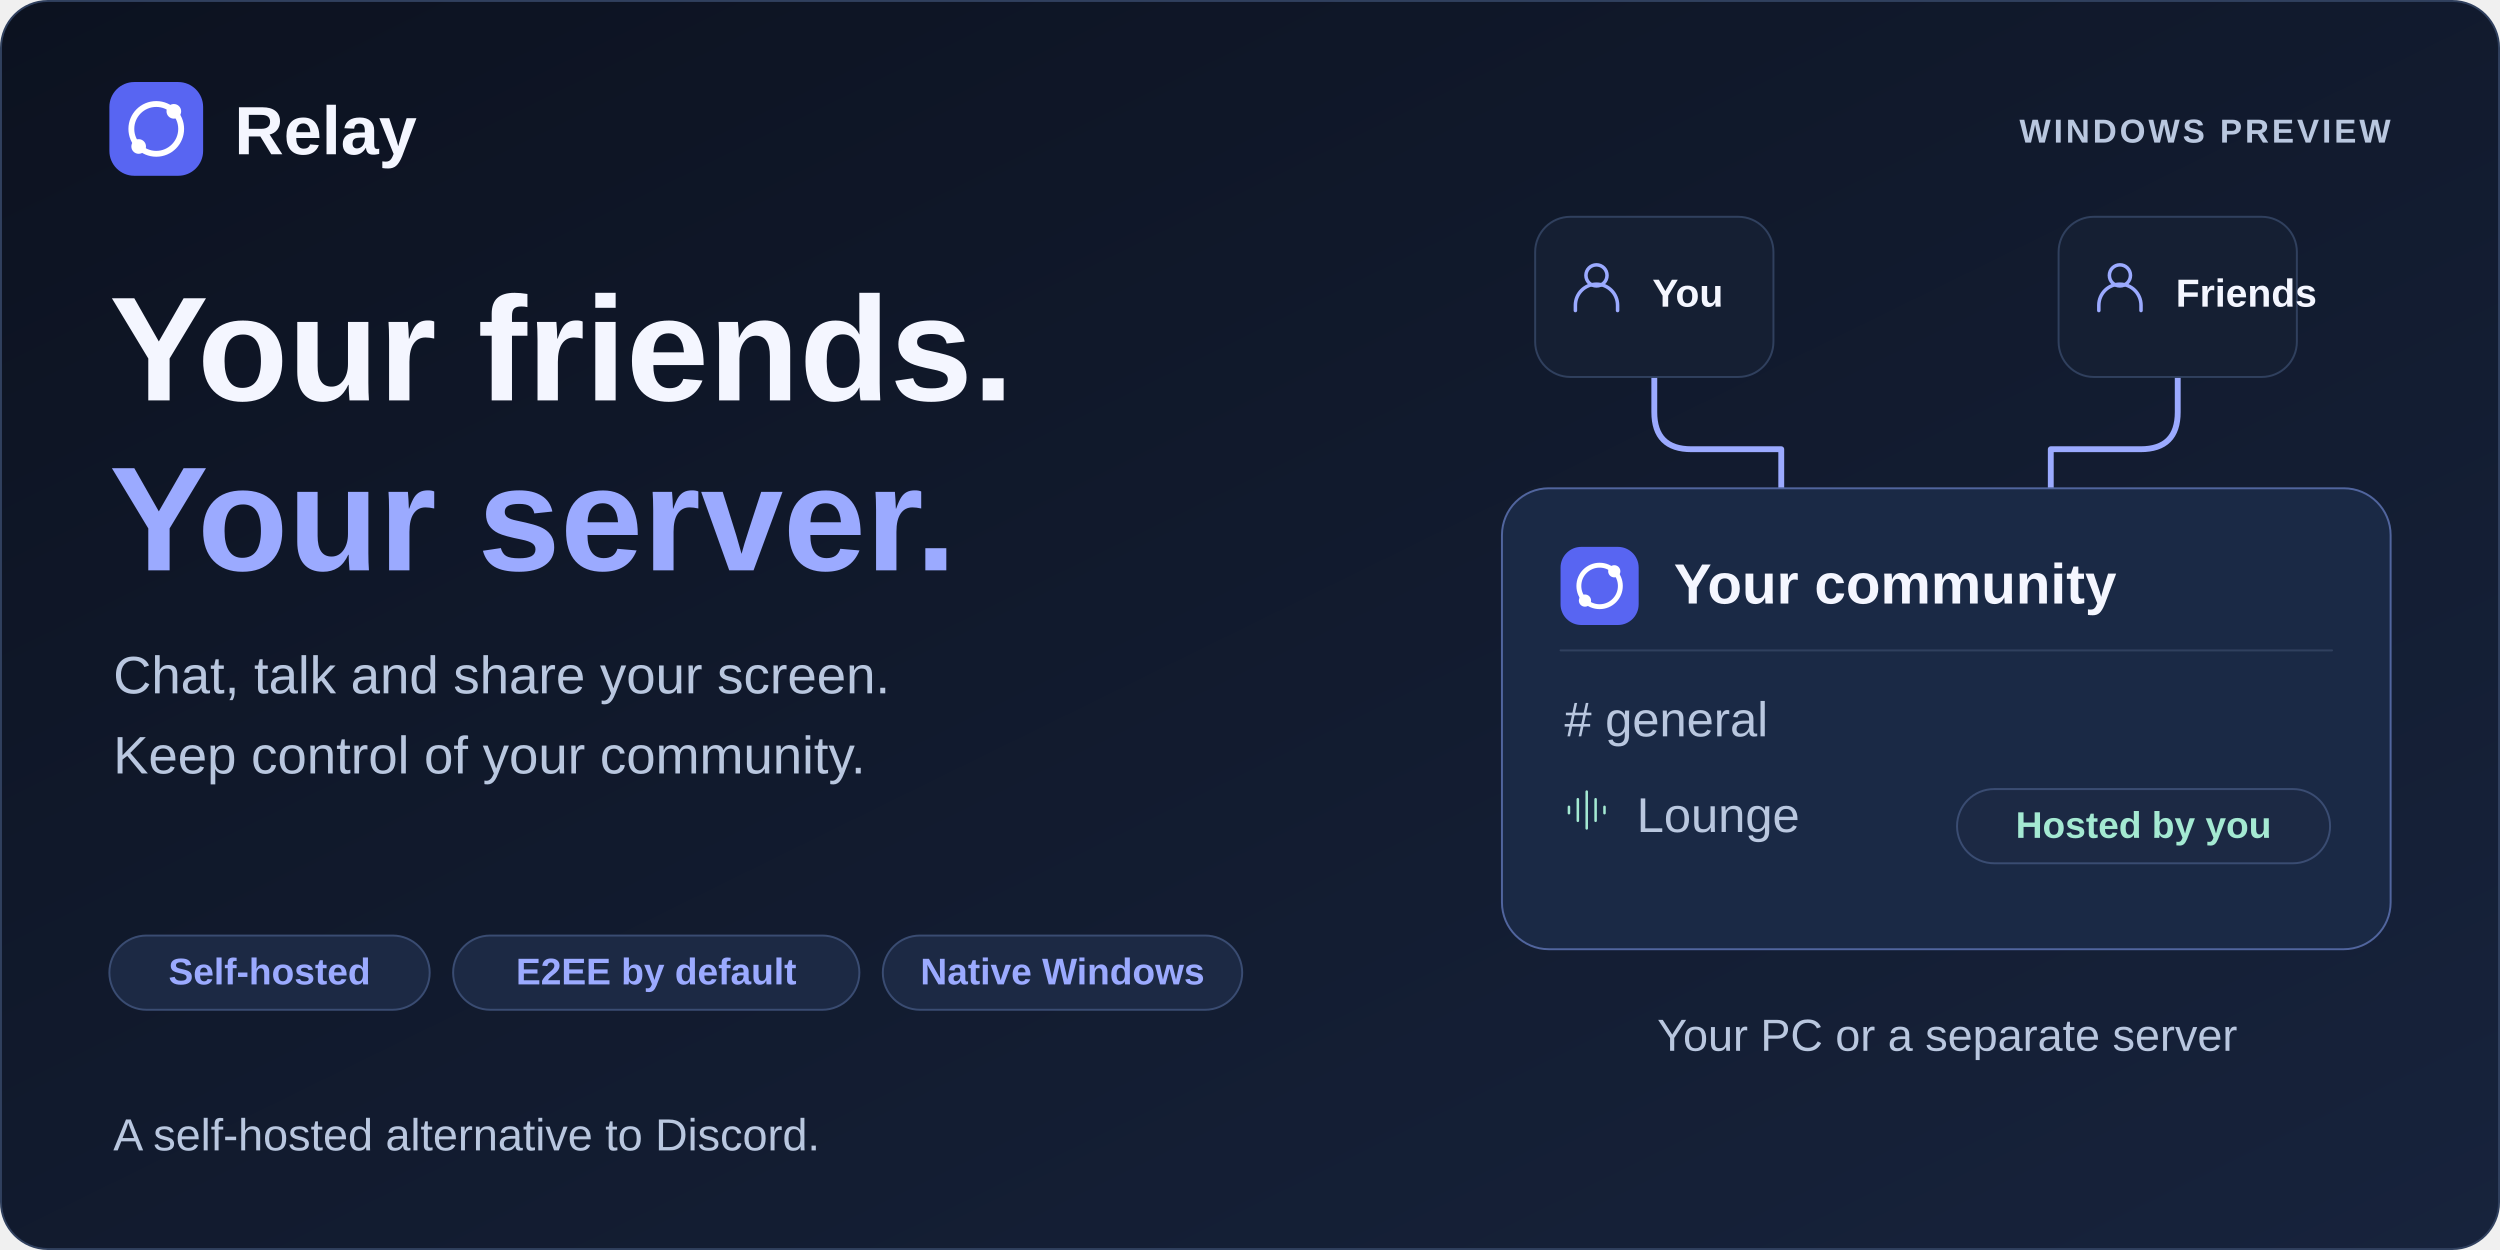
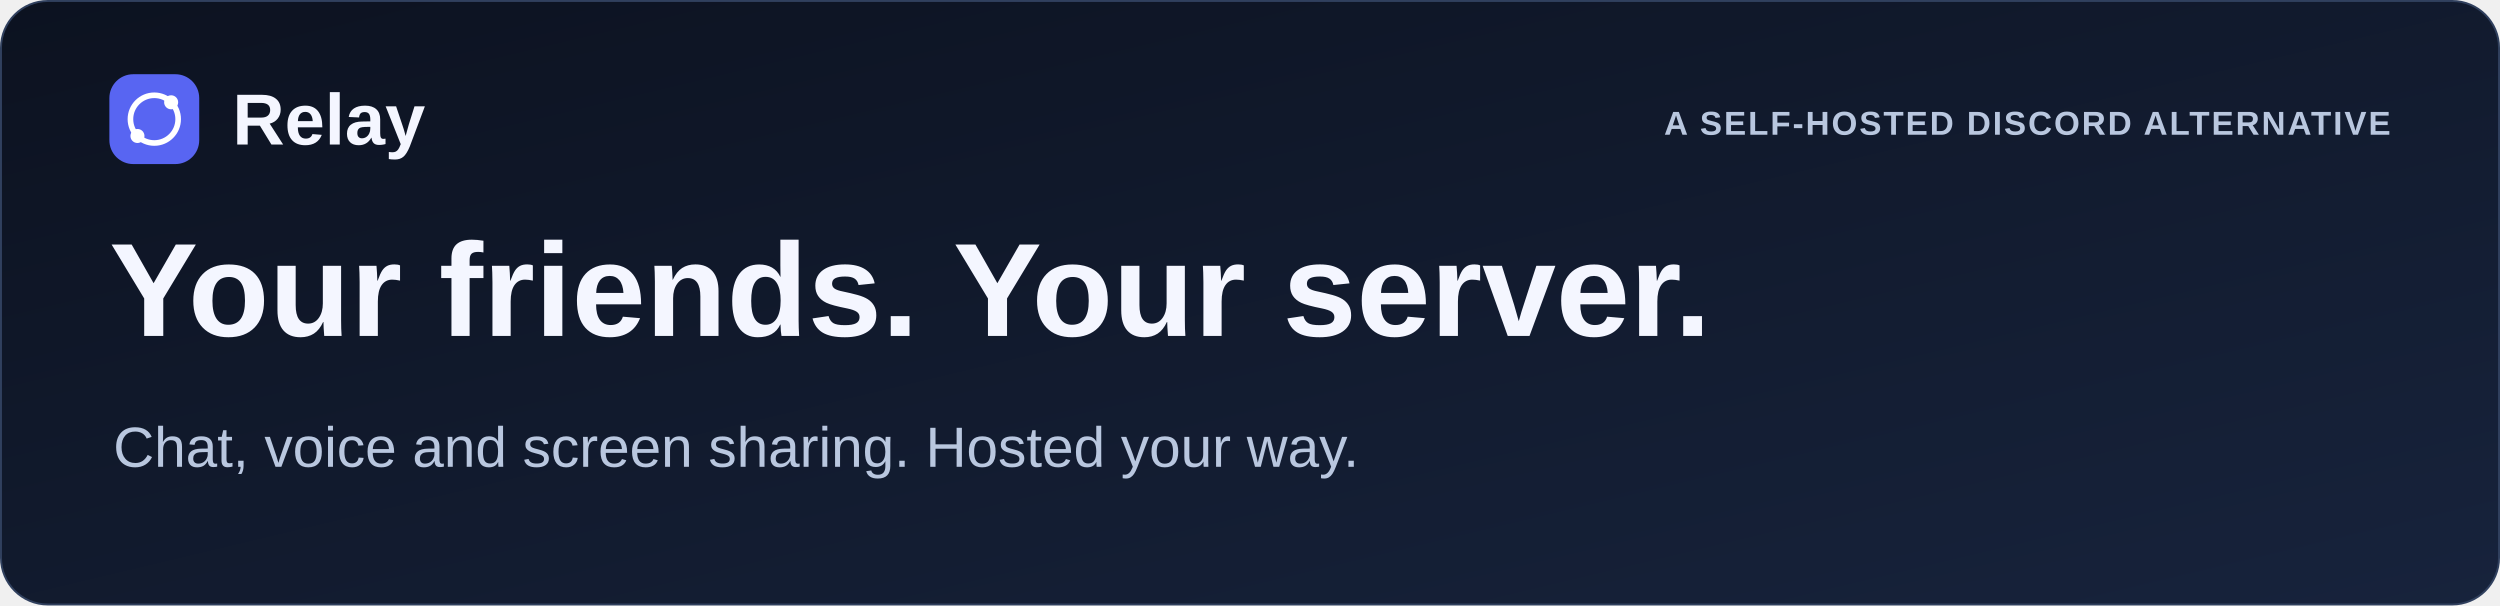
- <svg xmlns="http://www.w3.org/2000/svg" width="1280" height="640" viewBox="0 0 1280 640" role="img" aria-labelledby="title desc">
+ <svg xmlns="http://www.w3.org/2000/svg" width="1280" height="310" viewBox="0 0 1280 310" role="img" aria-labelledby="title desc">
  <defs>
    <marker id="arrow" viewBox="0 0 10 10" refX="8" refY="5" markerWidth="7" markerHeight="7" orient="auto-start-reverse">
      <path d="m2 1 6 4-6 4" fill="none" stroke="#9baaff" stroke-width="1.5" stroke-linecap="round" stroke-linejoin="round" />
    </marker>
    <linearGradient id="backdrop" x1="0" y1="0" x2="1" y2="1">
      <stop stop-color="#0c1220" />
      <stop offset="1" stop-color="#17233c" />
    </linearGradient>
  </defs>
-   <rect x=".5" y=".5" width="1279" height="639" rx="24" fill="url(#backdrop)" stroke="#30405e" />
+   <rect x=".5" y=".5" width="1279" height="309" rx="24" fill="url(#backdrop)" stroke="#30405e" />
  <g font-family="Segoe UI,Arial,sans-serif">
-     <g transform="translate(56 42) scale(0.75)">
+     <g transform="translate(56 38) scale(0.71875)">
      <rect width="64" height="64" rx="17" fill="#5865f2" />
      <circle cx="32" cy="32" r="17" stroke="white" stroke-width="4" fill="none" />
      <circle cx="44" cy="20" r="5" fill="white" />
      <circle cx="20" cy="44" r="5" fill="white" />
    </g>
-     <text x="120" y="79" font-size="35" fill="#f4f6ff" font-weight="650">Relay</text>
-     <text x="1224" y="73" font-size="17" fill="#b9c7df" font-weight="600" text-anchor="end" letter-spacing="1.5">WINDOWS PREVIEW</text>
-     <text x="56" y="205" font-size="76" fill="#f4f6ff" font-weight="700">Your friends.</text>
-     <text x="56" y="292" font-size="76" fill="#9baaff" font-weight="700">Your server.</text>
-     <text x="58" y="355" font-size="27" fill="#b9c7df" font-weight="400">Chat, talk and share your screen.</text>
-     <text x="58" y="396" font-size="27" fill="#b9c7df" font-weight="400">Keep control of your community.</text>
-     <rect x="56" y="479" width="164" height="38" rx="19" fill="#1c2944" stroke="#3a4c72" />
-     <text x="138.0" y="504" font-size="19" fill="#9baaff" font-weight="600" text-anchor="middle">Self-hosted</text>
-     <rect x="232" y="479" width="208" height="38" rx="19" fill="#1c2944" stroke="#3a4c72" />
-     <text x="336.0" y="504" font-size="19" fill="#9baaff" font-weight="600" text-anchor="middle">E2EE by default</text>
-     <rect x="452" y="479" width="184" height="38" rx="19" fill="#1c2944" stroke="#3a4c72" />
-     <text x="544.0" y="504" font-size="19" fill="#9baaff" font-weight="600" text-anchor="middle">Native Windows</text>
-     <text x="58" y="589" font-size="23" fill="#b9c7df" font-weight="400">A self-hosted alternative to Discord.</text>
-     <path d="M847 175V211Q847 230 866 230H912V250" fill="none" stroke="#9baaff" stroke-width="3" stroke-linecap="round" stroke-linejoin="round" />
-     <path d="M1115 175V211Q1115 230 1096 230H1050V250" fill="none" stroke="#9baaff" stroke-width="3" stroke-linecap="round" stroke-linejoin="round" />
-     <rect x="786" y="111" width="122" height="82" rx="18" fill="#151f33" stroke="#30405e" />
-     <g transform="translate(803 132) scale(0.9)" stroke="#9baaff" stroke-width="2" stroke-linecap="round" stroke-linejoin="round" fill="none">
-       <circle cx="16" cy="10" r="6" />
-       <path d="M4 30v-3a12 12 0 0 1 24 0v3" />
-     </g>
-     <text x="846" y="157" font-size="20" fill="#f4f6ff" font-weight="600">You</text>
-     <rect x="1054" y="111" width="122" height="82" rx="18" fill="#151f33" stroke="#30405e" />
-     <g transform="translate(1071 132) scale(0.9)" stroke="#9baaff" stroke-width="2" stroke-linecap="round" stroke-linejoin="round" fill="none">
-       <circle cx="16" cy="10" r="6" />
-       <path d="M4 30v-3a12 12 0 0 1 24 0v3" />
-     </g>
-     <text x="1114" y="157" font-size="20" fill="#f4f6ff" font-weight="600">Friends</text>
-     <rect x="769" y="250" width="455" height="236" rx="24" fill="#1a2945" stroke="#51659e" />
-     <g transform="translate(799 280) scale(0.625)">
-       <rect width="64" height="64" rx="17" fill="#5865f2" />
-       <circle cx="32" cy="32" r="17" stroke="white" stroke-width="4" fill="none" />
-       <circle cx="44" cy="20" r="5" fill="white" />
-       <circle cx="20" cy="44" r="5" fill="white" />
-     </g>
-     <text x="857" y="309" font-size="29" fill="#f4f6ff" font-weight="650">Your community</text>
-     <path d="M799 333H1194" fill="none" stroke="#30405e" stroke-width="1" stroke-linecap="round" stroke-linejoin="round" />
-     <text x="801" y="377" font-size="25" fill="#b9c7df" font-weight="400">#  general</text>
-     <g transform="translate(802 404) scale(0.65)" stroke="#a4e9d2" stroke-width="2" stroke-linecap="round" stroke-linejoin="round" fill="none">
-       <path d="M2 14v5m7-11v17m7-23v29m7-23v17m7-11v5" />
-     </g>
-     <text x="838" y="426" font-size="25" fill="#b9c7df" font-weight="400">Lounge</text>
-     <rect x="1002" y="404" width="191" height="38" rx="19" fill="#1c2944" stroke="#3a4c72" />
-     <text x="1097.5" y="429" font-size="19" fill="#a4e9d2" font-weight="600" text-anchor="middle">Hosted by you</text>
-     <text x="997" y="538" font-size="23" fill="#b9c7df" font-weight="400" text-anchor="middle">Your PC or a separate server</text>
+     <text x="119" y="74" font-size="37" fill="#f4f6ff" font-weight="650">Relay</text>
+     <text x="1224" y="69" font-size="17" fill="#b9c7df" font-weight="600" text-anchor="end" letter-spacing="1">A SELF-HOSTED DISCORD ALTERNATIVE</text>
+     <text x="56" y="172" font-size="68" fill="#f4f6ff" font-weight="700">Your friends. Your server.</text>
+     <text x="58" y="239" font-size="29" fill="#b9c7df" font-weight="400">Chat, voice and screen sharing. Hosted your way.</text>
  </g>
</svg>
